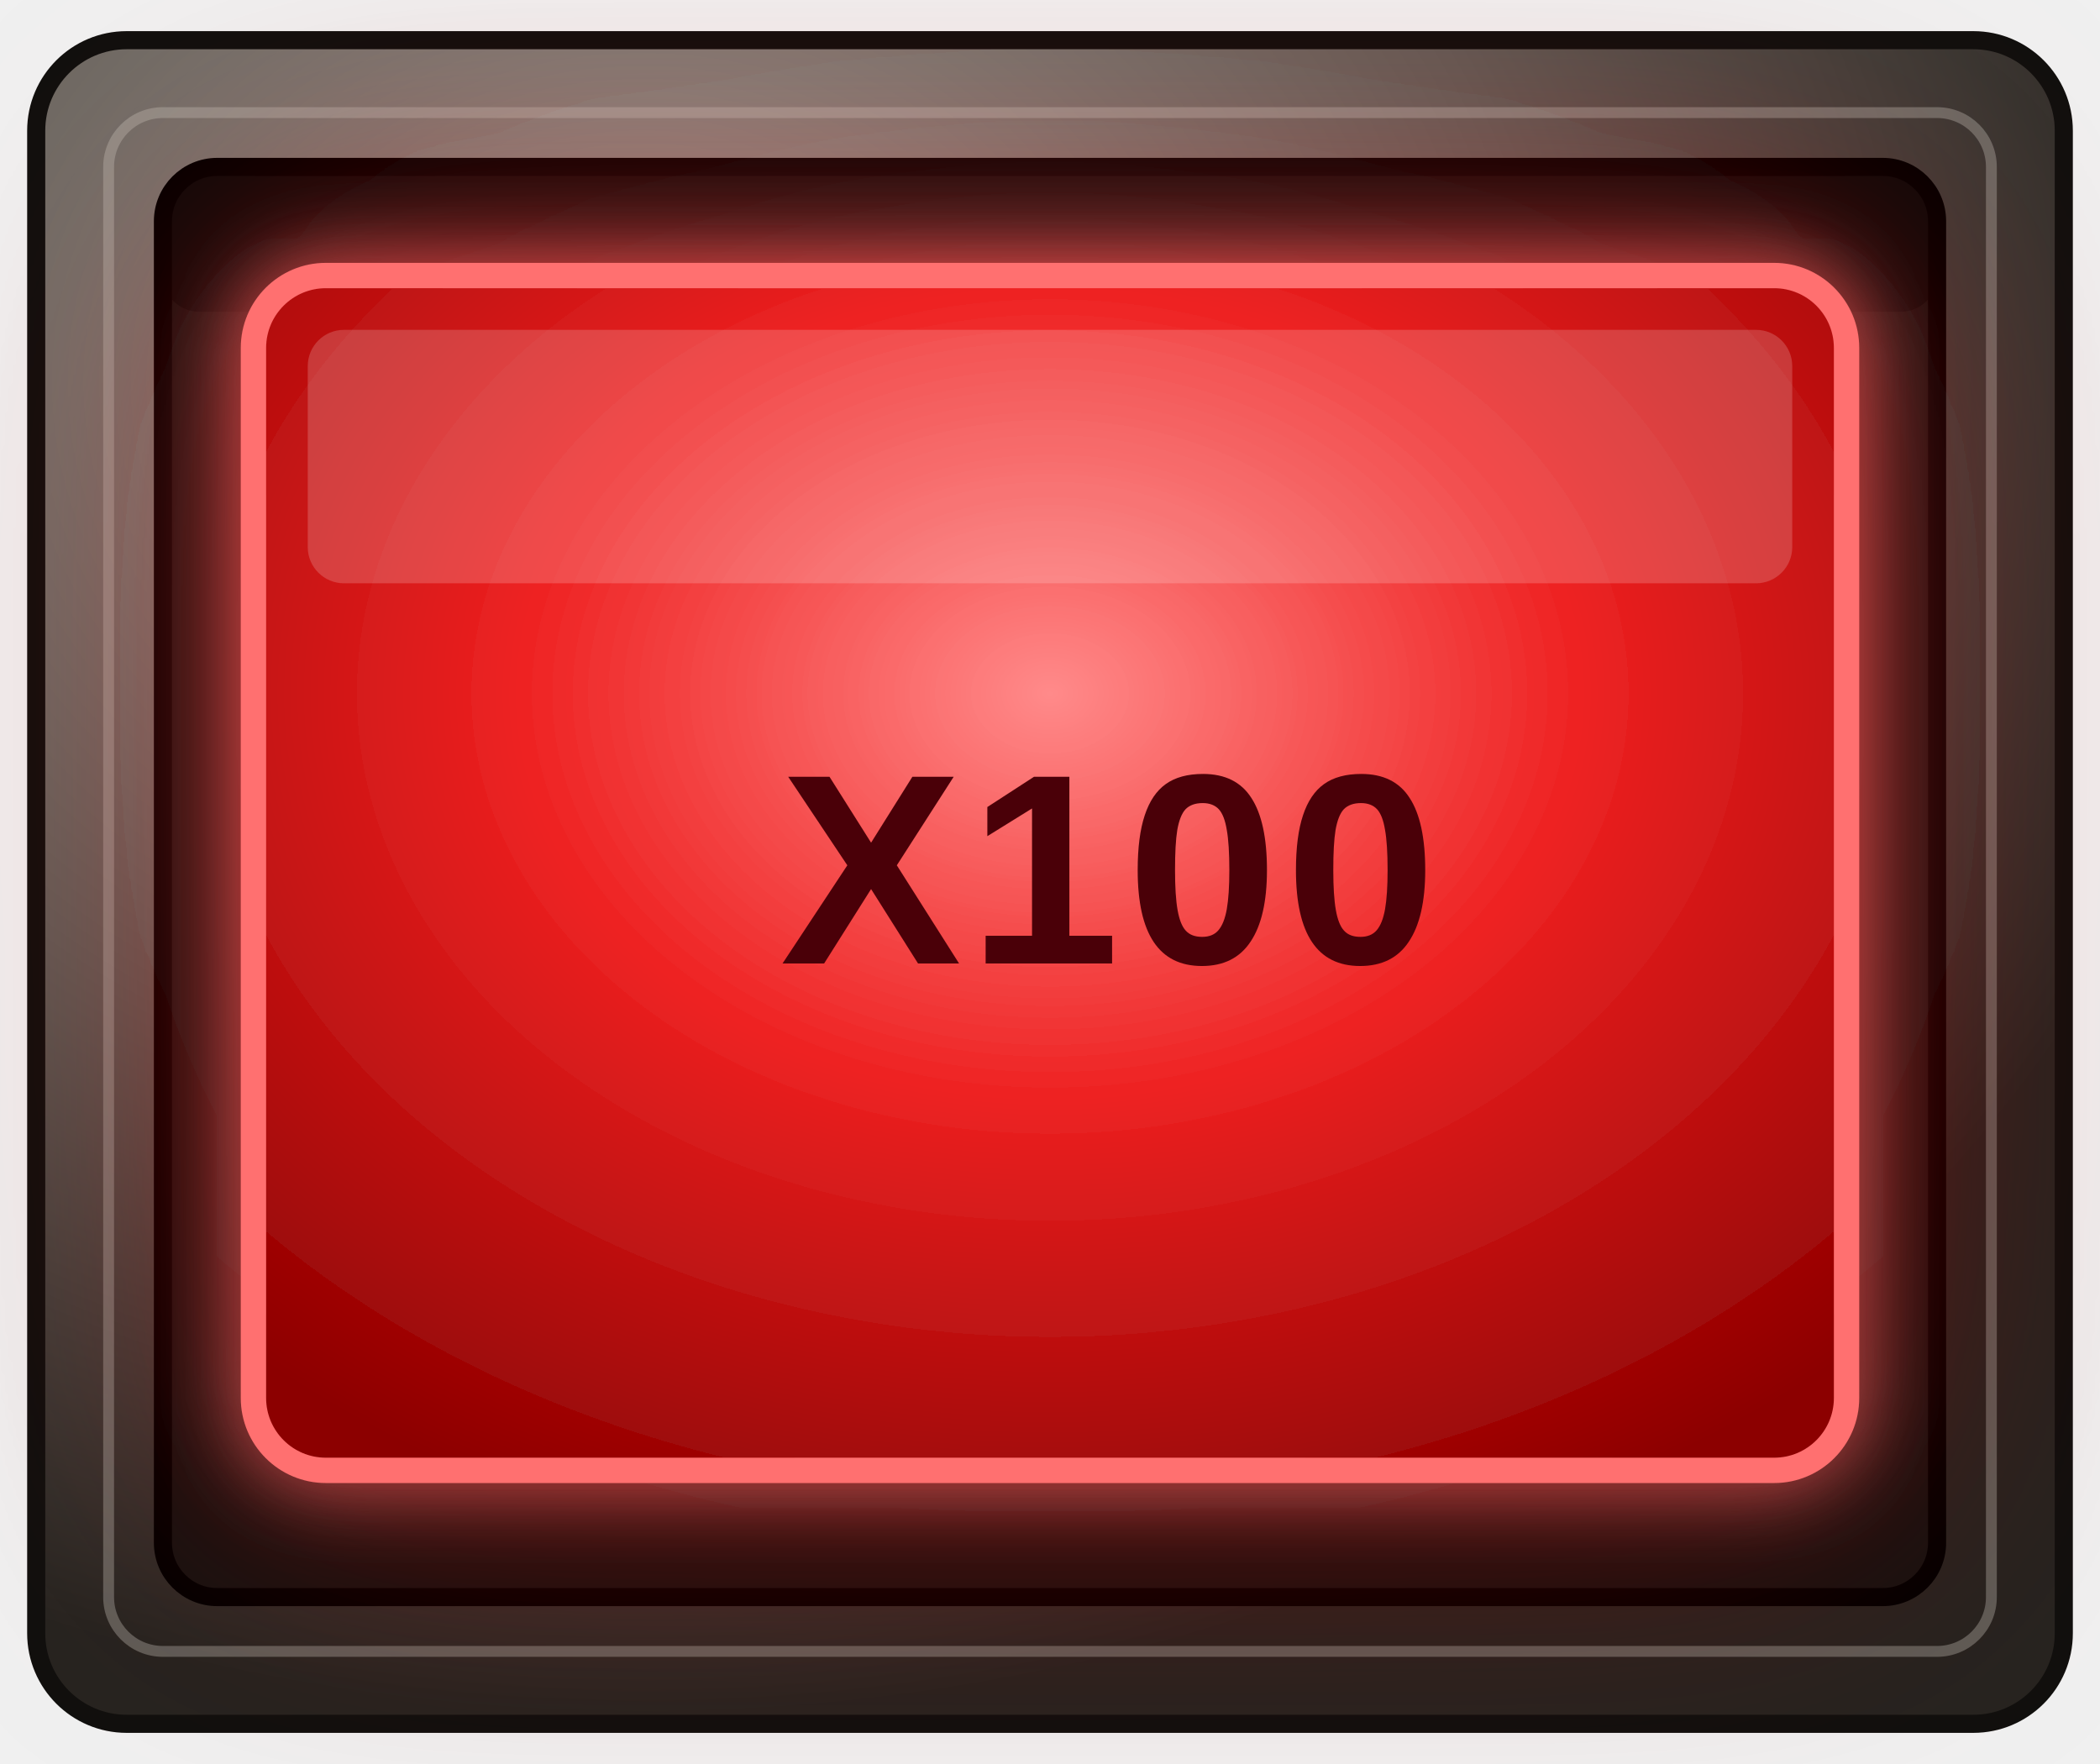
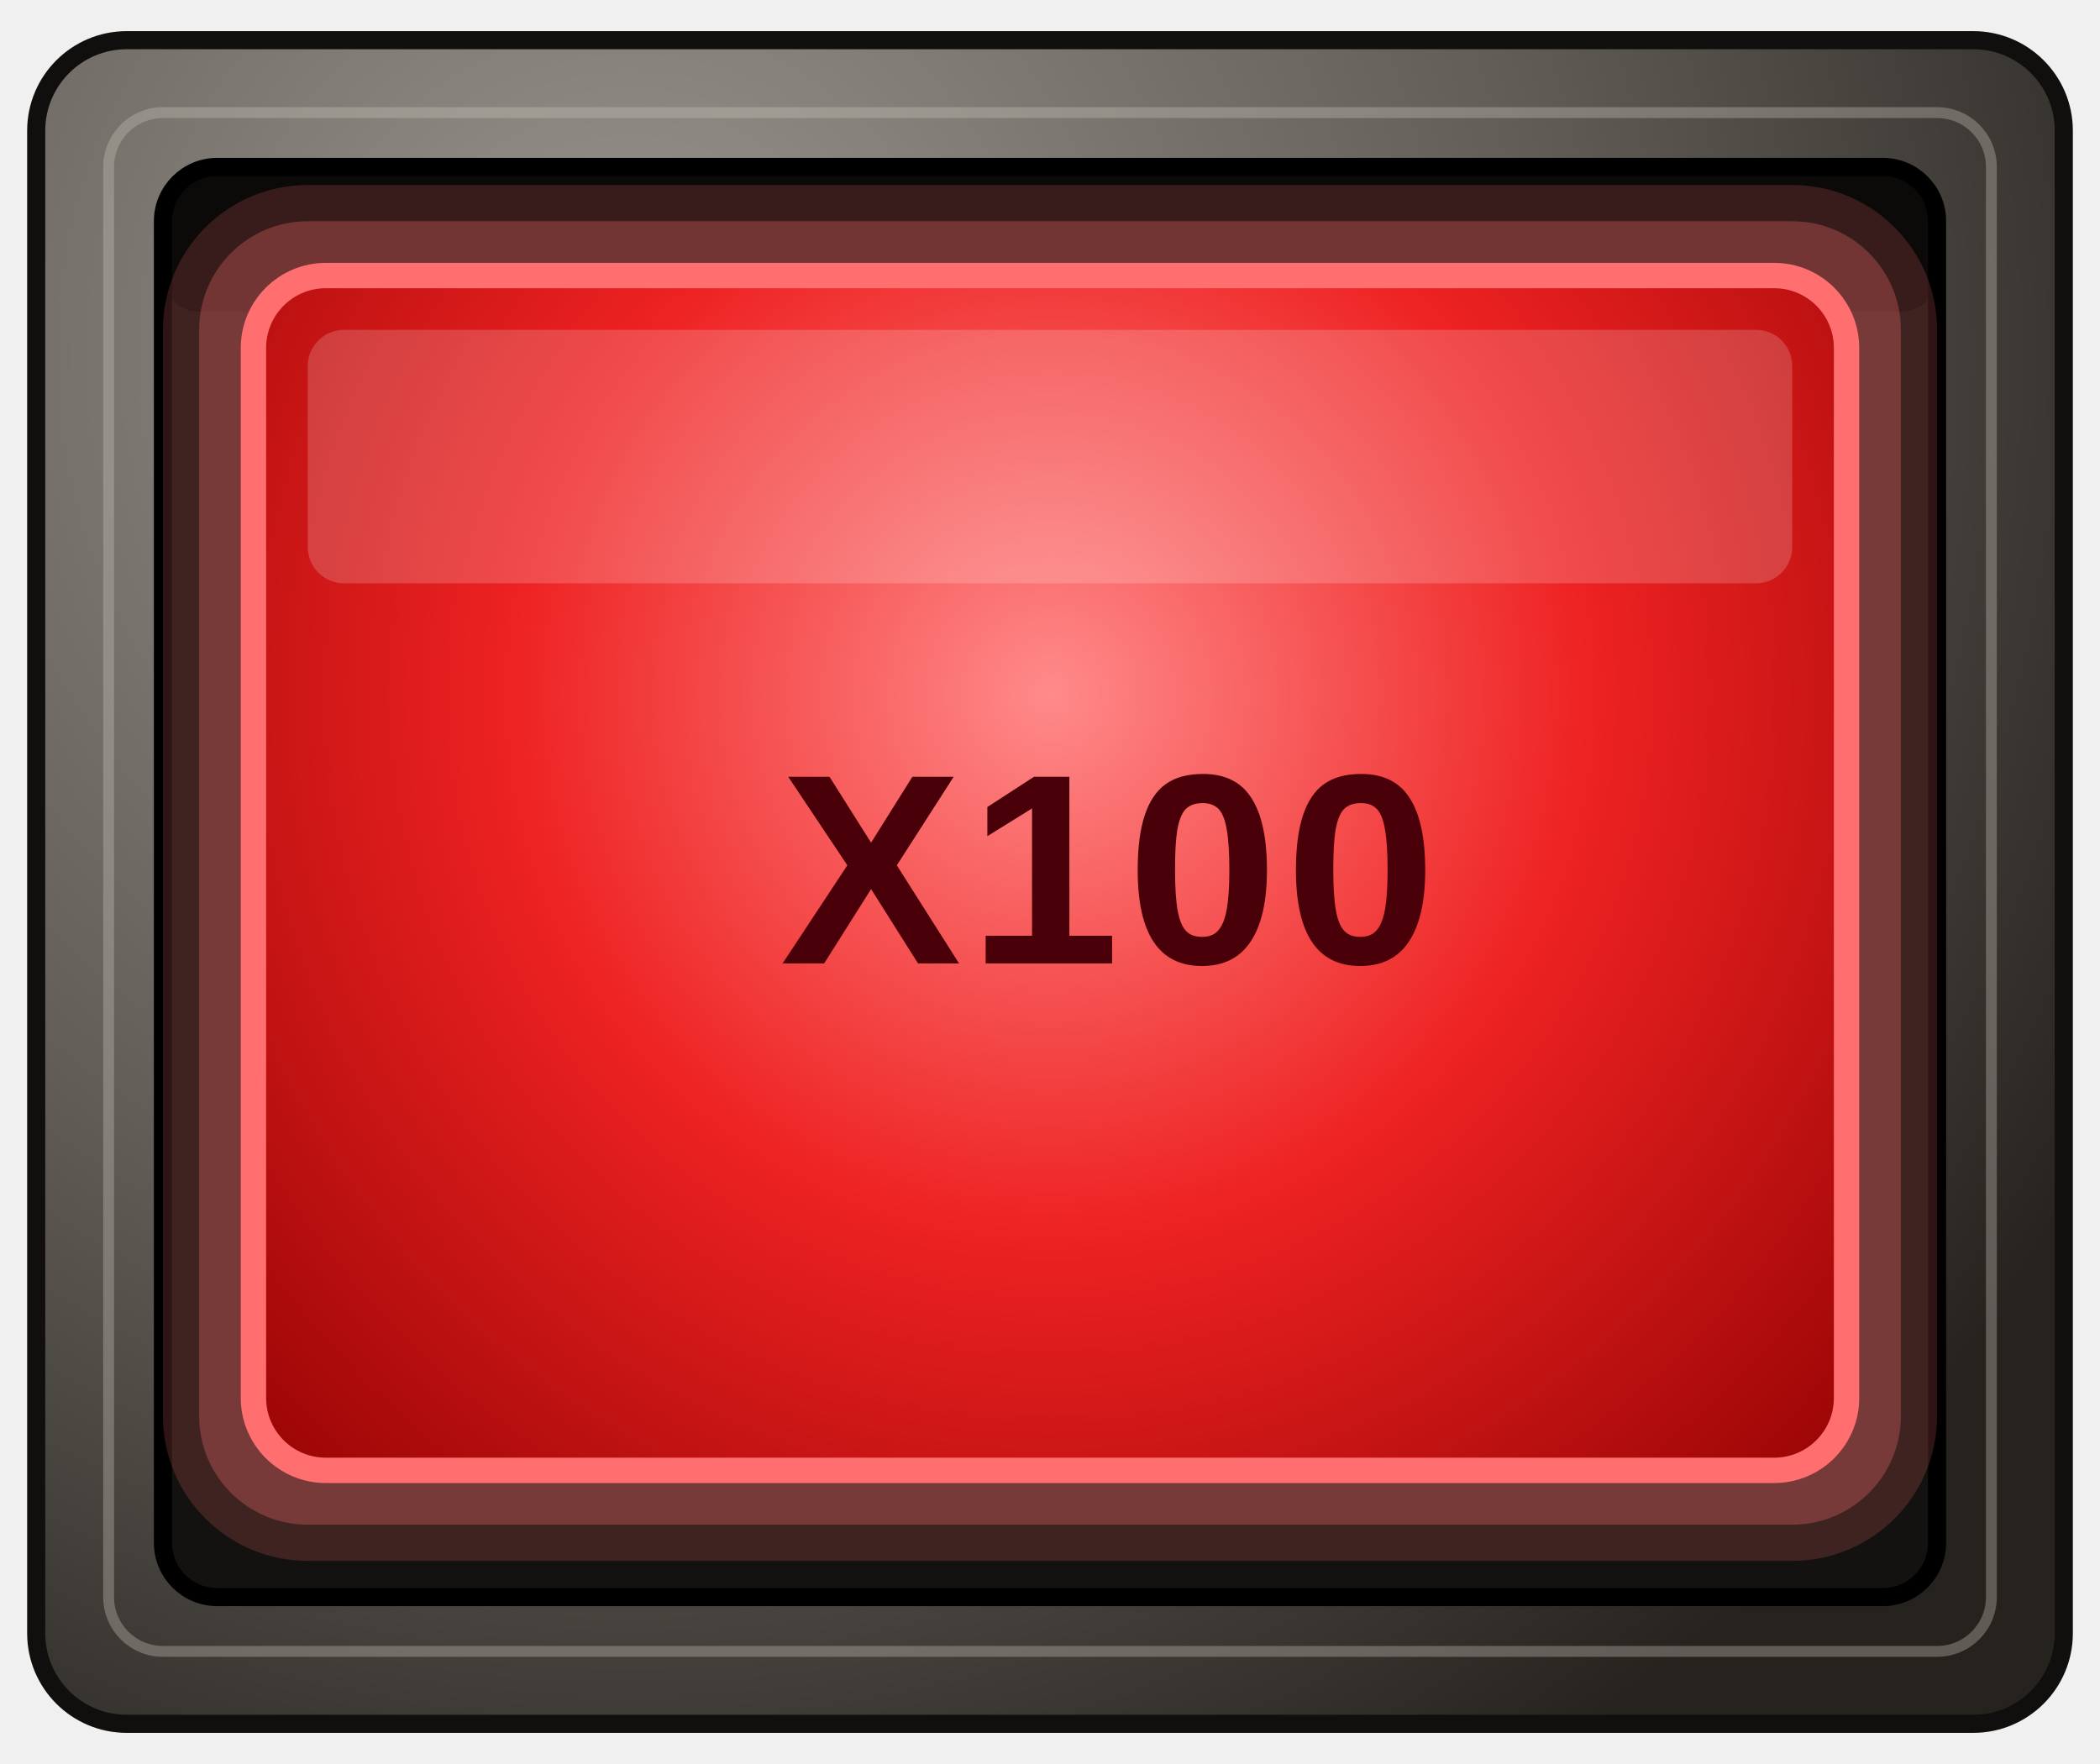
<svg xmlns="http://www.w3.org/2000/svg" width="100" height="84" viewBox="0 0 116 97">
  <defs>
-     <radialGradient id="bz" cx="30%" cy="20%" r="80%">
+     <radialGradient id="bz" cx="34.8" cy="19.4" r="92.8" gradientUnits="userSpaceOnUse">
      <stop offset="0" stop-color="#9a958e" />
      <stop offset="0.55" stop-color="#615c56" />
      <stop offset="1" stop-color="#26231f" />
    </radialGradient>
-     <radialGradient id="cap" cx="50%" cy="35%" r="75%">
+     <radialGradient id="cap" cx="58.0" cy="38.1" r="66.0" gradientUnits="userSpaceOnUse">
      <stop offset="0" stop-color="#ff8a8a" />
      <stop offset="0.45" stop-color="#ee2222" />
      <stop offset="1" stop-color="#8c0000" />
    </radialGradient>
-     <filter id="sg" x="-60%" y="-60%" width="220%" height="220%">
-       <feGaussianBlur stdDeviation="2.2" result="b" />
-       <feMerge>
-         <feMergeNode in="b" />
-         <feMergeNode in="SourceGraphic" />
-       </feMerge>
-     </filter>
-     <filter id="bg" x="-100%" y="-100%" width="300%" height="300%">
-       <feGaussianBlur stdDeviation="8" />
-     </filter>
  </defs>
  <rect x="2" y="2" width="112" height="93" rx="5" fill="url(#bz)" stroke="#100f0d" stroke-width="1" />
  <rect x="6" y="6" width="104" height="85" rx="3" fill="none" stroke="#c9c5be" stroke-width="0.6" opacity="0.35" />
  <rect x="9" y="9" width="98" height="79" rx="3" fill="#141210" stroke="#000000" stroke-width="1" />
  <rect x="9" y="9" width="98" height="8" rx="2" fill="#000000" opacity="0.45" />
-   <rect x="12" y="13" width="92" height="70" rx="6" fill="url(#cap)" opacity="0.55" filter="url(#bg)" />
-   <rect x="14" y="15" width="88" height="66" rx="4" fill="url(#cap)" stroke="#ff6f6f" stroke-width="1.4" filter="url(#sg)" />
+   <rect x="9" y="10" width="98" height="76" rx="8" fill="#ff6f6f" opacity="0.18" />
+   <rect x="11" y="12" width="94" height="72" rx="6" fill="#ff6f6f" opacity="0.30" />
+   <rect x="14" y="15" width="88" height="66" rx="4" fill="url(#cap)" stroke="#ff6f6f" stroke-width="1.4" />
  <rect x="17" y="18" width="82" height="14" rx="2" fill="#ffffff" opacity="0.18" />
  <g transform="translate(0,-10)">
    <text x="43.1" y="63" font-size="15" font-weight="700" letter-spacing="0.4" fill="#4a0008" font-family="Arial Narrow, Arial, sans-serif">X100</text>
  </g>
</svg>
